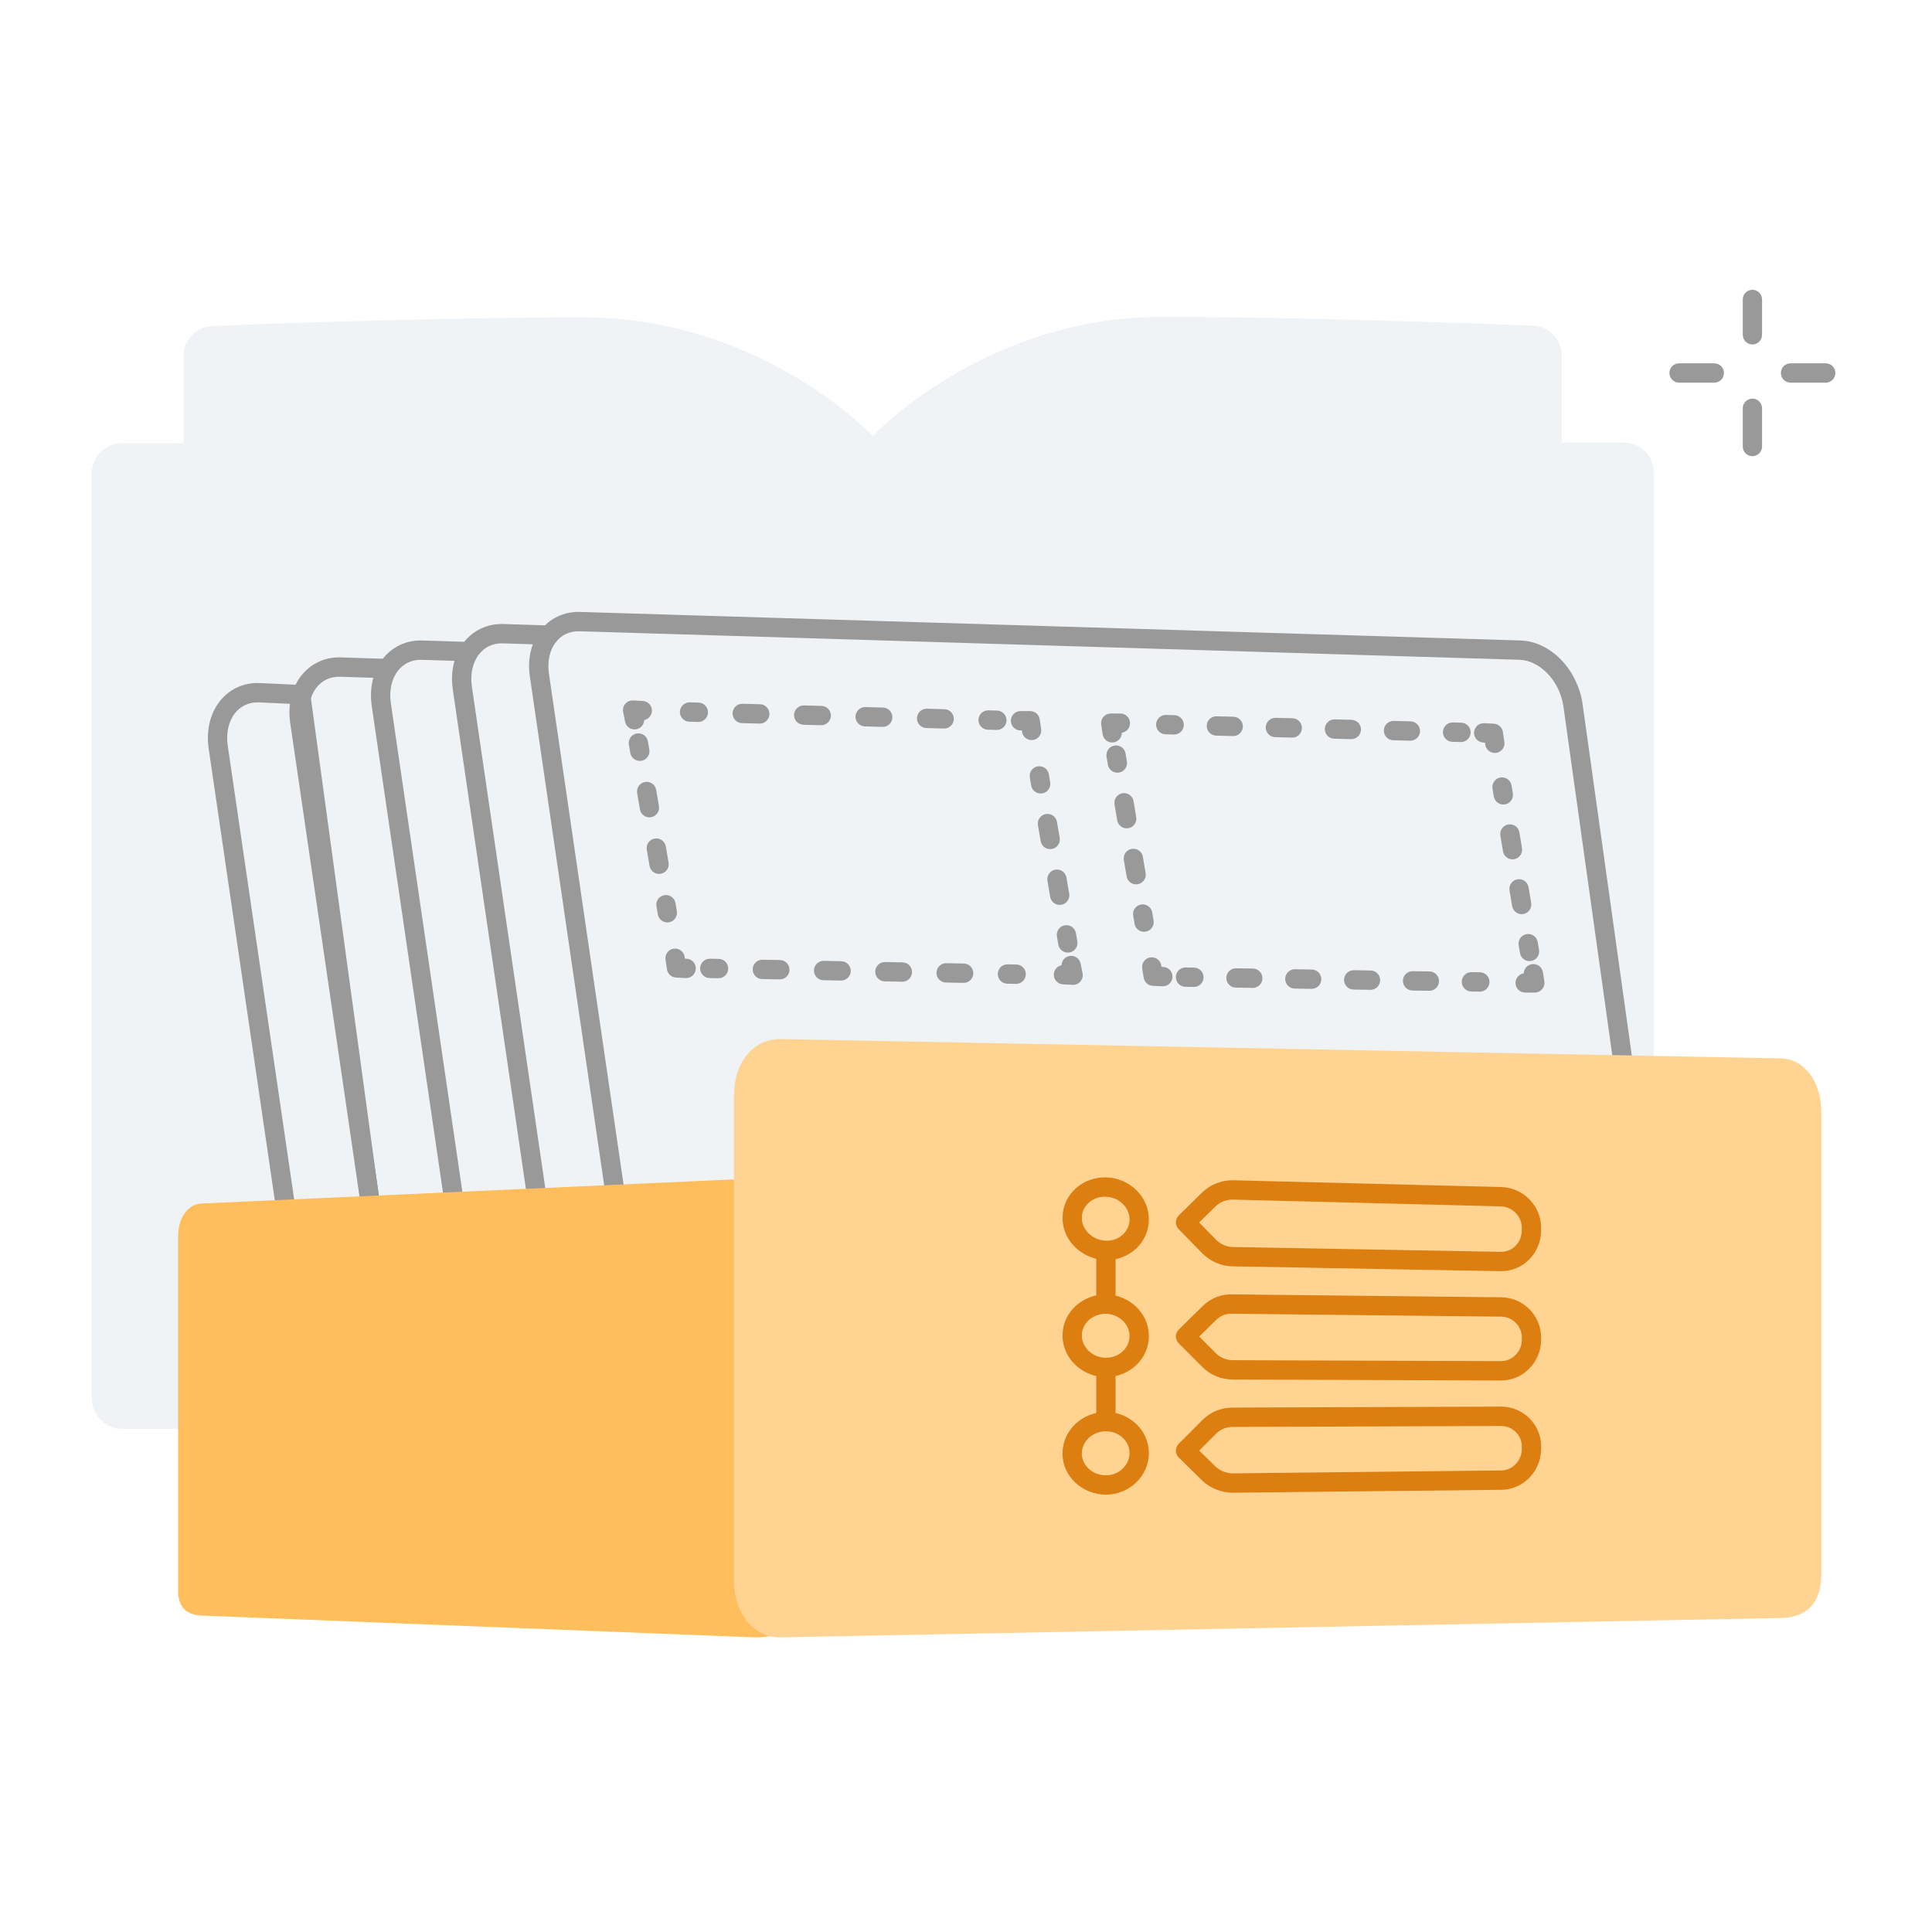
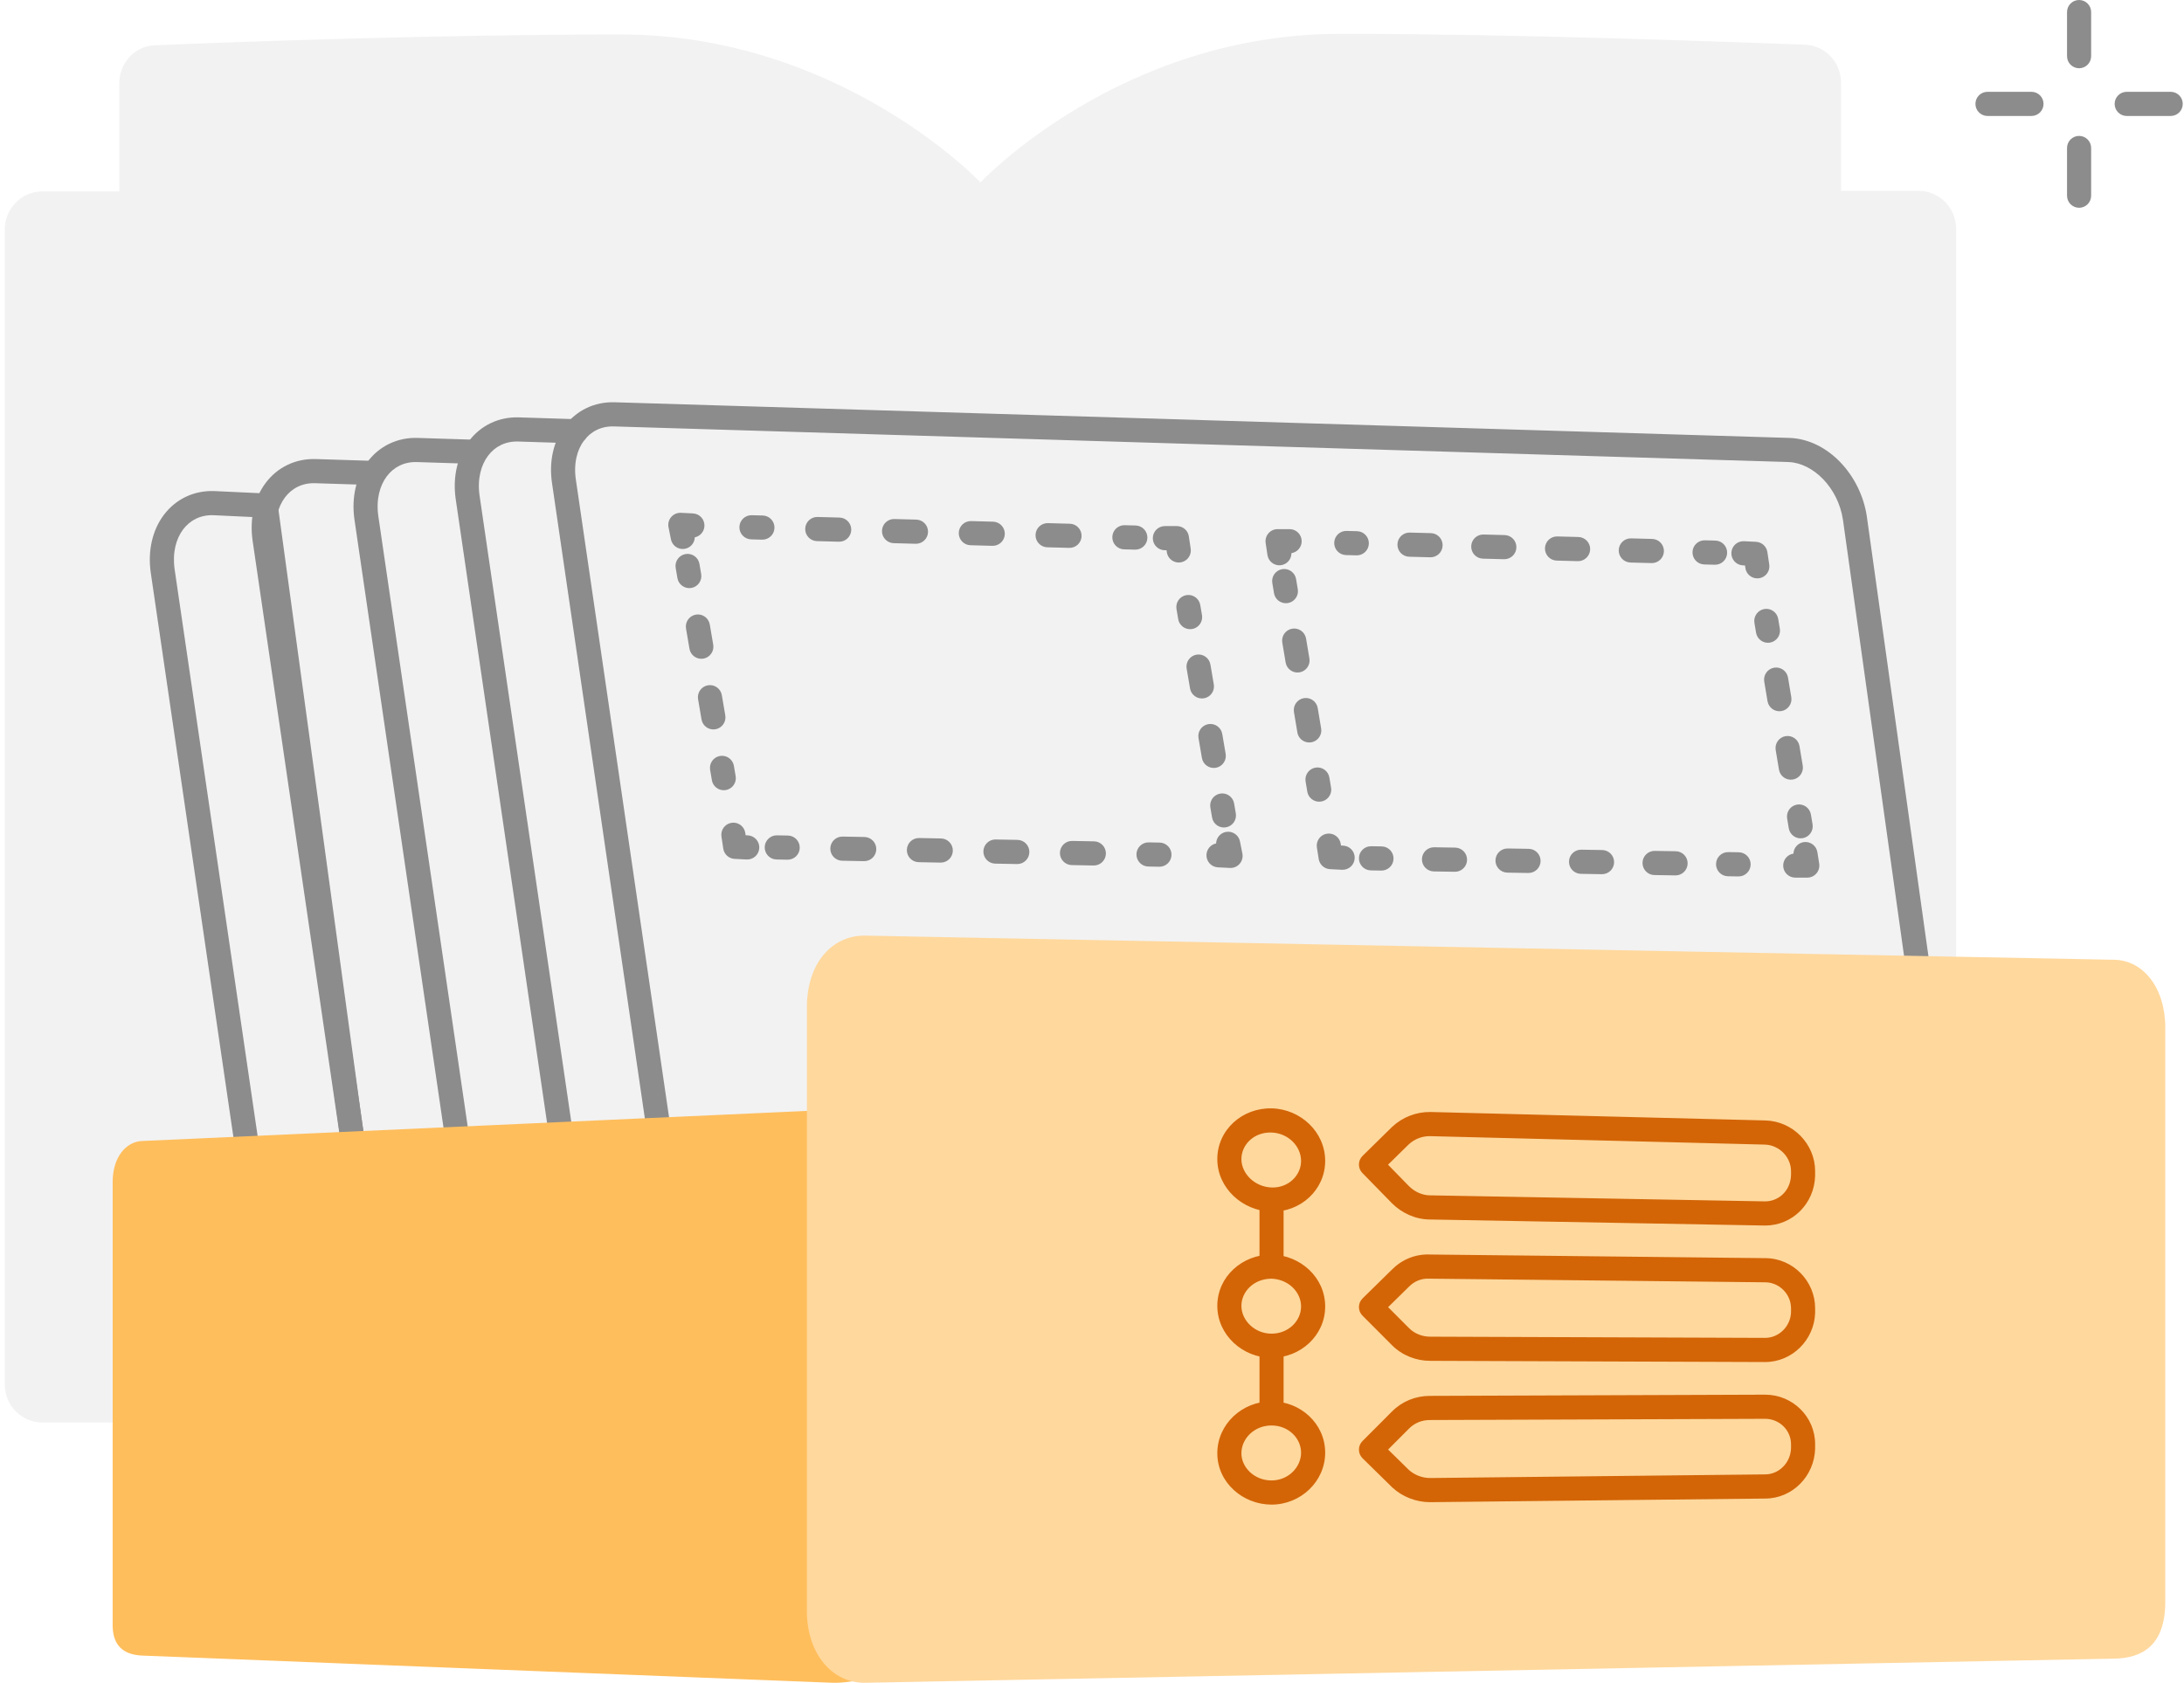
- <svg xmlns="http://www.w3.org/2000/svg" width="400" height="400" fill="none" viewBox="0 0 400 400">
-   <path fill="#F0F3F5" d="M323.363 91.646V73.721c0-3.405-2.597-6.109-5.894-6.31-13.685-.5-48.346-1.802-77.114-1.802-36.56 0-59.634 24.635-59.634 24.635S157.546 65.71 120.987 65.71c-28.668 0-63.43 1.201-77.115 1.802-3.296.1-5.893 2.904-5.893 6.309v17.925H25.193c-3.396 0-6.193 2.804-6.193 6.31v191.47c0 3.505 2.797 6.309 6.193 6.309H336.25c3.396 0 6.193-2.804 6.193-6.309V97.956c0-3.506-2.797-6.31-6.193-6.31z" />
-   <path fill="#999" fill-rule="evenodd" d="M104.272 129.199h.005l9.481.3a2 2 0 0 1 1.934 2.065 2 2 0 0 1-2.06 1.939l-9.498-.301c-2.137-.076-3.868.822-5.018 2.339-1.168 1.542-1.808 3.839-1.424 6.591l.001.005 19.778 135.087c.785 5.514 5.391 9.697 9.809 9.697a2 2 0 0 1 1.998 2.002 2 2 0 0 1-1.998 2.003c-6.768 0-12.75-6.029-13.764-13.131l-.001-.005-19.779-135.095c-.512-3.654.295-7.064 2.198-9.576 1.922-2.537 4.883-4.043 8.338-3.92" clip-rule="evenodd" />
-   <path fill="#999" fill-rule="evenodd" d="M87.491 132.606h.005l9.48.3a2 2 0 0 1 1.935 2.065 2 2 0 0 1-2.06 1.939l-9.498-.301c-2.137-.077-3.868.821-5.018 2.339-1.168 1.542-1.808 3.838-1.424 6.59l.001.006 19.778 135.087c.785 5.513 5.391 9.696 9.809 9.696a2 2 0 0 1 1.998 2.003 2 2 0 0 1-1.998 2.003c-6.768 0-12.75-6.029-13.764-13.131v-.005l-19.78-135.095c-.512-3.654.295-7.064 2.198-9.576 1.922-2.538 4.883-4.043 8.338-3.92" clip-rule="evenodd" />
-   <path fill="#999" fill-rule="evenodd" d="m70.61 136.11.004.001 9.48.3a2 2 0 0 1 1.935 2.065 2 2 0 0 1-2.06 1.938l-9.498-.3c-2.137-.077-3.868.821-5.018 2.339-1.168 1.542-1.809 3.838-1.424 6.59l.001.006 19.778 135.087c.785 5.513 5.39 9.696 9.809 9.696a2 2 0 0 1 1.998 2.003 2 2 0 0 1-1.998 2.003c-6.768 0-12.75-6.029-13.764-13.132v-.004l-19.78-135.095c-.512-3.654.295-7.064 2.198-9.577 1.922-2.537 4.883-4.042 8.338-3.92" clip-rule="evenodd" />
-   <path fill="#999" fill-rule="evenodd" d="m120.154 126.695.005.001 194.674 5.908h.016c6.396.247 11.787 6.223 12.788 13.025l.002.014 18.077 129.064.002.012c1.014 6.818-2.989 13.203-9.669 13.203H143.063c-6.671 0-12.65-6.031-13.664-13.029m-.001-.002-19.674-134.669-.002-.01c-.568-3.656.211-7.072 2.103-9.59 1.911-2.544 4.876-4.049 8.329-3.927m-5.138 6.336c-1.153 1.535-1.773 3.824-1.345 6.573l.003.019 19.678 134.69.001.003c.784 5.419 5.393 9.6 9.71 9.6h192.986c3.504 0 6.493-3.421 5.716-8.615l-.003-.019-18.078-129.068-.001-.006c-.799-5.409-4.991-9.442-8.98-9.601h-.007l-194.668-5.908h-.011c-2.139-.077-3.866.822-5.001 2.332M45.39 145.336c1.923-2.538 4.886-4.043 8.343-3.92l.022.001 8.59.401a2 2 0 0 1 1.897 1.816l21.476 157.323a2.006 2.006 0 0 1-1.99 2.187c-6.768 0-19.742-6.03-20.756-13.132v-.004l-19.78-135.095c-.512-3.655.296-7.064 2.198-9.577m1.759 9.013v.006l19.778 135.086c.654 4.588 10.944 8.255 14.58 9.357l-21.084-153.06-6.843-.319c-2.132-.073-3.86.824-5.007 2.339-1.168 1.543-1.81 3.839-1.424 6.591" clip-rule="evenodd" />
-   <path fill="#999" fill-rule="evenodd" d="M238.146 198.22a2 2 0 0 1 2.285 1.666l.046.296.378.018a2 2 0 0 1 1.895 2.101 2 2 0 0 1-2.095 1.9l-1.998-.1a2 2 0 0 1-1.873-1.688l-.3-1.903a2 2 0 0 1 1.662-2.29m-7.412-43.859a2 2 0 0 1 2.301 1.643l.276 1.645a1.997 1.997 0 1 1-3.94.664l-.276-1.645a2 2 0 0 1 1.639-2.307m1.655 9.871a2 2 0 0 1 2.302 1.643l.551 3.291a2 2 0 0 1-1.638 2.307 2 2 0 0 1-2.302-1.643l-.552-3.291a2 2 0 0 1 1.639-2.307m1.932 11.516a2 2 0 0 1 2.301 1.643l.552 3.291a2 2 0 1 1-3.941.664l-.551-3.29a2.003 2.003 0 0 1 1.639-2.308m1.931 11.517a1.997 1.997 0 0 1 2.301 1.643l.276 1.645a1.998 1.998 0 1 1-3.94.664l-.276-1.645a2 2 0 0 1 1.639-2.307m-7.799-38.844a2 2 0 0 1 1.514-.695h1.997a2 2 0 0 1 1.998 2.002 2 2 0 0 1-1.698 1.981 1.998 1.998 0 0 1-3.973.319l-.3-2.002a2 2 0 0 1 .462-1.605m10.903 1.552a2 2 0 0 1 2.049-1.95l1.747.046a2 2 0 0 1 1.945 2.055 2 2 0 0 1-2.049 1.949l-1.747-.045a2 2 0 0 1-1.945-2.055m10.48.275a2 2 0 0 1 2.049-1.95l3.494.092a2 2 0 0 1 1.944 2.054 2 2 0 0 1-2.049 1.95l-3.493-.092a2 2 0 0 1-1.945-2.054m12.226.32a2 2 0 0 1 2.05-1.949l3.493.091a2 2 0 0 1 1.945 2.055 2 2 0 0 1-2.049 1.949l-3.494-.091a2 2 0 0 1-1.945-2.055m12.227.321a2 2 0 0 1 2.049-1.95l3.493.092a2 2 0 0 1 1.945 2.054 2 2 0 0 1-2.049 1.95l-3.493-.092a2 2 0 0 1-1.945-2.054m12.226.32a2 2 0 0 1 2.05-1.95l3.493.092a2 2 0 0 1 1.945 2.054 2 2 0 0 1-2.049 1.95l-3.494-.091a2 2 0 0 1-1.945-2.055m12.227.321a2 2 0 0 1 2.049-1.95l1.747.046a2 2 0 0 1 1.945 2.054 2 2 0 0 1-2.05 1.95l-1.746-.046a2 2 0 0 1-1.945-2.054m6.443.101a2 2 0 0 1 2.095-1.9l1.998.1a2 2 0 0 1 1.876 1.703l.3 2.003a1.999 1.999 0 1 1-3.952.594l-.057-.381-.364-.019a2 2 0 0 1-1.896-2.1m5.461 9.339a2 2 0 0 1 2.301 1.644l.271 1.622a2 2 0 0 1-1.64 2.306 2 2 0 0 1-2.301-1.644l-.271-1.621a2.003 2.003 0 0 1 1.64-2.307m1.627 9.728a2 2 0 0 1 2.301 1.644l.542 3.243a2.003 2.003 0 0 1-1.64 2.307 2 2 0 0 1-2.301-1.645l-.542-3.242a2.003 2.003 0 0 1 1.64-2.307m1.898 11.35a2 2 0 0 1 2.301 1.644l.542 3.242a2.003 2.003 0 0 1-1.64 2.307 2 2 0 0 1-2.301-1.644l-.542-3.243a2 2 0 0 1 1.64-2.306m1.898 11.349a1.997 1.997 0 0 1 2.3 1.644l.272 1.621a1.998 1.998 0 1 1-3.941.663l-.271-1.622a2 2 0 0 1 1.64-2.306m1.088 6.223a2 2 0 0 1 2.285 1.666l.3 1.903a2.005 2.005 0 0 1-1.973 2.315h-1.998a2 2 0 0 1-1.998-2.003c0-1.004.737-1.836 1.699-1.981a2 2 0 0 1 1.685-1.9m-73.705 2.65a2 2 0 0 1 2.03-1.97l1.741.029a2 2 0 0 1 1.965 2.035 2 2 0 0 1-2.031 1.97l-1.741-.029a2 2 0 0 1-1.964-2.035m10.445.171a2 2 0 0 1 2.031-1.969l3.481.057a2 2 0 0 1 1.965 2.035 2 2 0 0 1-2.03 1.97l-3.482-.057a2 2 0 0 1-1.965-2.036m12.187.201a2 2 0 0 1 2.03-1.97l3.482.057a2 2 0 0 1 1.965 2.036 2 2 0 0 1-2.031 1.969l-3.481-.057a2 2 0 0 1-1.965-2.035m12.186.2a2 2 0 0 1 2.031-1.97l3.481.058a2 2 0 0 1 1.965 2.035 2 2 0 0 1-2.03 1.97l-3.482-.058a2 2 0 0 1-1.965-2.035m12.187.2a2 2 0 0 1 2.03-1.969l3.482.057a2 2 0 0 1 1.965 2.035 2 2 0 0 1-2.031 1.97l-3.481-.057a2 2 0 0 1-1.965-2.036m12.186.201a2 2 0 0 1 2.031-1.97l1.74.028a2 2 0 0 1 1.965 2.036 2 2 0 0 1-2.03 1.97l-1.741-.029a2 2 0 0 1-1.965-2.035m-163.173-6.83a2 2 0 0 1 2.272 1.684l.057.381.364.019a2 2 0 0 1 1.896 2.1 2 2 0 0 1-2.095 1.9l-1.998-.1a2 2 0 0 1-1.876-1.703l-.3-2.003a2.003 2.003 0 0 1 1.68-2.278m-7.633-44.556a2 2 0 0 1 2.306 1.637l.285 1.673a1.998 1.998 0 1 1-3.938.675l-.286-1.673a2.003 2.003 0 0 1 1.633-2.312m1.712 10.043a2 2 0 0 1 2.306 1.636l.571 3.348a2.003 2.003 0 0 1-1.633 2.312 2 2 0 0 1-2.305-1.637l-.571-3.348a2 2 0 0 1 1.632-2.311m1.998 11.716a2 2 0 0 1 2.306 1.637l.571 3.347a1.998 1.998 0 1 1-3.939.675l-.57-3.347a2.003 2.003 0 0 1 1.632-2.312m1.998 11.717a2 2 0 0 1 2.306 1.636l.285 1.674a2.003 2.003 0 0 1-1.632 2.312 2 2 0 0 1-2.306-1.637l-.286-1.674a2 2 0 0 1 1.633-2.311m-8.082-39.62a2 2 0 0 1 1.612-.692l1.998.1a2 2 0 0 1 1.896 2.101 2 2 0 0 1-1.597 1.862 1.998 1.998 0 0 1-3.956.333l-.399-2.003a2 2 0 0 1 .446-1.701m11.302 1.654a2 2 0 0 1 2.051-1.949l1.817.049a2 2 0 0 1 1.944 2.055 2 2 0 0 1-2.05 1.949l-1.818-.049a2 2 0 0 1-1.944-2.055m10.908.292a2 2 0 0 1 2.05-1.949l3.636.097c1.103.03 1.974.95 1.944 2.056a2 2 0 0 1-2.05 1.949l-3.636-.098a2 2 0 0 1-1.944-2.055m12.726.34a2 2 0 0 1 2.05-1.948l3.636.097a2 2 0 0 1 1.944 2.055 2 2 0 0 1-2.05 1.949l-3.636-.097a2 2 0 0 1-1.944-2.056m12.726.341a2 2 0 0 1 2.05-1.949l3.636.097c1.103.03 1.973.95 1.944 2.056a2 2 0 0 1-2.05 1.949l-3.636-.098a2 2 0 0 1-1.944-2.055m12.726.34a2 2 0 0 1 2.05-1.949l3.636.098a2 2 0 0 1 1.944 2.055 2 2 0 0 1-2.051 1.949l-3.635-.097a2 2 0 0 1-1.944-2.056m12.726.341a2 2 0 0 1 2.05-1.949l1.818.049a2 2 0 0 1 1.944 2.055 2 2 0 0 1-2.051 1.949l-1.818-.049a2 2 0 0 1-1.943-2.055m6.712.204a2 2 0 0 1 1.998-2.003h1.998c.989 0 1.829.725 1.975 1.705l.3 2.003a2 2 0 0 1-1.679 2.278 2 2 0 0 1-2.272-1.684l-.045-.297h-.277a2 2 0 0 1-1.998-2.002m5.557 9.443a2 2 0 0 1 2.306 1.637l.28 1.645a2.003 2.003 0 0 1-1.632 2.312 2 2 0 0 1-2.306-1.637l-.281-1.645a2.003 2.003 0 0 1 1.633-2.312m1.684 9.871a2 2 0 0 1 2.305 1.637l.562 3.29a2.003 2.003 0 0 1-1.633 2.312 2 2 0 0 1-2.306-1.637l-.561-3.29a2.003 2.003 0 0 1 1.633-2.312m1.964 11.517a2 2 0 0 1 2.306 1.636l.561 3.29a1.998 1.998 0 1 1-3.938.676l-.561-3.291a2 2 0 0 1 1.632-2.311m1.965 11.516a1.997 1.997 0 0 1 2.305 1.636l.281 1.646a1.998 1.998 0 1 1-3.938.675l-.281-1.645a2 2 0 0 1 1.633-2.312m.924 6.36a2 2 0 0 1 2.351 1.571l.4 2.003a2 2 0 0 1-.447 1.701 2 2 0 0 1-1.612.692l-1.998-.1a2.004 2.004 0 0 1-.299-3.963 2 2 0 0 1 1.605-1.904m-76.423 2.525a2 2 0 0 1 2.036-1.964l1.812.034a2 2 0 0 1 1.959 2.04 2 2 0 0 1-2.035 1.965l-1.812-.034a2 2 0 0 1-1.96-2.041m10.874.206a2 2 0 0 1 2.035-1.964l3.625.068a2 2 0 0 1 1.959 2.041 2 2 0 0 1-2.035 1.964l-3.624-.068a2 2 0 0 1-1.96-2.041m12.686.241a2 2 0 0 1 2.035-1.965l3.625.069a2 2 0 0 1 1.959 2.04 2 2 0 0 1-2.035 1.965l-3.624-.069a2 2 0 0 1-1.96-2.04m12.686.24a2 2 0 0 1 2.035-1.965l3.625.069a2 2 0 0 1 1.959 2.04 2 2 0 0 1-2.035 1.965l-3.624-.069a2 2 0 0 1-1.96-2.04m12.686.24a2 2 0 0 1 2.035-1.964l3.625.068a2 2 0 0 1 1.959 2.041 2 2 0 0 1-2.035 1.964l-3.625-.068a2 2 0 0 1-1.959-2.041m12.686.241a2 2 0 0 1 2.035-1.965l1.812.034a2 2 0 0 1 1.96 2.041 2 2 0 0 1-2.035 1.964l-1.813-.034a2 2 0 0 1-1.959-2.04" clip-rule="evenodd" />
-   <path fill="#FFBE5C" d="m41.875 334.489 114.373 4.506c3.097.1 10.589-1.402 10.589-3.204v-88.826c0-1.903-2.498-3.304-5.594-3.204l-119.468 5.407c-2.697.1-4.894 2.704-4.894 6.81v73.704c.1 3.605 2.297 4.707 4.994 4.807" />
-   <path fill="#FFD493" d="m368.712 334.988-207.07 4.006c-5.394.1-9.69-4.707-9.69-11.917V227.036c0-7.611 4.396-12.017 9.69-11.917l207.07 4.006c4.695.1 8.391 4.606 8.391 11.216v95.234c0 7.21-3.796 9.313-8.391 9.413" />
-   <g fill-rule="evenodd" clip-rule="evenodd">
-     <path fill="#DD7E10" d="M228.968 250.367a2 2 0 0 1 1.997 2.003v48.068a2 2 0 0 1-1.997 2.003 2 2 0 0 1-1.998-2.003V252.37a2 2 0 0 1 1.998-2.003" />
-     <path fill="#FFD493" d="M228.968 258.879c3.795.1 6.892-2.804 6.892-6.409s-3.097-6.609-6.892-6.709c-3.896-.1-6.993 2.804-6.993 6.409s3.197 6.609 6.993 6.709m0 24.235c3.795 0 6.892-2.905 6.892-6.51s-3.097-6.509-6.892-6.609c-3.896 0-6.993 2.904-6.993 6.509s3.197 6.61 6.993 6.61m6.892 17.726c0 3.605-3.097 6.609-6.892 6.609s-6.993-2.904-6.993-6.509 3.097-6.609 6.993-6.609c3.795 0 6.892 2.904 6.892 6.509m19.378-40.659 55.539 1.002c3.396 0 6.193-2.704 6.293-6.309v-.701c0-3.405-2.797-6.309-6.293-6.409l-55.539-1.402a7.13 7.13 0 0 0-4.894 1.902l-4.895 4.807 4.895 5.007c1.298 1.302 3.096 2.103 4.894 2.103m55.539 23.632-55.539-.2c-1.798 0-3.596-.701-4.894-2.003l-4.895-4.907 4.895-4.807c1.298-1.302 2.997-2.003 4.894-1.903l55.539.601c3.496 0 6.293 2.904 6.293 6.309v.701c-.1 3.405-2.897 6.209-6.293 6.209m-55.539 23.234 55.539-.6c3.396 0 6.193-2.804 6.293-6.309v-.701c0-3.405-2.797-6.209-6.293-6.209l-55.539.2c-1.897 0-3.596.701-4.894 2.003l-4.895 4.907 4.895 4.807c1.298 1.201 3.096 1.902 4.894 1.902" />
-     <path fill="#DD7E10" d="M228.916 247.763c-2.882-.074-4.943 2.035-4.943 4.407 0 2.38 2.189 4.632 5.047 4.707 2.762.073 4.842-2.016 4.842-4.407 0-2.415-2.126-4.632-4.946-4.707m-8.938 4.407c0-4.838 4.132-8.537 9.041-8.411h.001c4.771.126 8.838 3.916 8.838 8.711 0 4.82-4.113 8.539-8.943 8.412-4.733-.125-8.937-3.881-8.937-8.712m31.741-2.452-3.444 3.382 3.488 3.569c.956.955 2.255 1.509 3.475 1.509l.036.001 55.519 1.001c2.269-.009 4.196-1.804 4.279-4.336v-.671c0-2.308-1.922-4.336-4.349-4.407h-.003l-55.505-1.401a5.12 5.12 0 0 0-3.496 1.353m-2.73-2.925a9.12 9.12 0 0 1 6.3-2.433l55.545 1.402c4.564.13 8.234 3.909 8.234 8.411v.701l-.001.055c-.129 4.658-3.781 8.257-8.29 8.257l-.036-.001-55.522-1.001c-2.365-.006-4.652-1.049-6.288-2.689l-.014-.015-4.895-5.007a2.005 2.005 0 0 1 .029-2.832l4.895-4.807zm6.31 21.198 55.478.6h.011c4.615.007 8.28 3.826 8.28 8.312v.701l-.001.035v.024c-.131 4.453-3.779 8.153-8.29 8.153h-.007l-55.532-.2h-.004c-2.298-.002-4.611-.894-6.303-2.59l-4.894-4.907a2 2 0 0 1-.585-1.426 2 2 0 0 1 .599-1.421l4.888-4.8c1.67-1.67 3.893-2.599 6.36-2.481m-.166 4.003c-1.306-.069-2.46.4-3.376 1.318l-.015.015-3.453 3.391 3.468 3.476c.904.906 2.185 1.416 3.481 1.416h.008l55.531.2h.004c2.271-.002 4.208-1.895 4.291-4.238v-.669c0-2.319-1.923-4.306-4.295-4.306h-.022l-55.538-.601zm-26.192.004c-2.916.013-4.968 2.148-4.968 4.506 0 2.387 2.186 4.607 4.995 4.607s4.894-2.122 4.894-4.507c0-2.37-2.074-4.518-4.921-4.606m-8.963 4.506c0-4.844 4.128-8.512 8.99-8.512l.052.001c4.731.125 8.838 3.779 8.838 8.611 0 4.827-4.11 8.513-8.89 8.513-4.784 0-8.99-3.789-8.99-8.613m90.799 14.721c4.579 0 8.291 3.68 8.291 8.212v.701l-.001.057c-.129 4.531-3.754 8.248-8.279 8.254h-.011l-55.517.601h-.022c-2.292 0-4.576-.885-6.249-2.433l-.043-.041-4.895-4.807a2 2 0 0 1-.599-1.421 2 2 0 0 1 .585-1.426l4.894-4.907c1.681-1.685 3.89-2.589 6.303-2.59h.004zm.004 4.006h-.004l-55.531.2h-.008c-1.38 0-2.566.499-3.481 1.416l-3.468 3.476 3.43 3.368c.921.843 2.219 1.351 3.51 1.354h.009l55.517-.601h.022c2.254 0 4.212-1.875 4.295-4.337v-.67c0-2.277-1.88-4.204-4.291-4.206m-90.803 5.709c0-4.806 4.087-8.612 8.99-8.612 4.78 0 8.89 3.686 8.89 8.512 0 4.788-4.069 8.612-8.89 8.612-4.743 0-8.99-3.65-8.99-8.512m8.99-4.606c-2.89 0-4.995 2.202-4.995 4.606 0 2.348 2.145 4.507 4.995 4.507 2.77 0 4.894-2.184 4.894-4.607 0-2.384-2.084-4.506-4.894-4.506" />
-   </g>
-   <path fill="#999" fill-rule="evenodd" d="M362.819 60a2 2 0 0 1 1.998 2.003v7.31a2 2 0 0 1-1.998 2.003 2 2 0 0 1-1.998-2.003v-7.31A2 2 0 0 1 362.819 60m-17.181 17.224a2 2 0 0 1 1.998-2.002h7.292a2 2 0 0 1 1.998 2.002 2 2 0 0 1-1.998 2.003h-7.292a2 2 0 0 1-1.998-2.003m23.075 0a2 2 0 0 1 1.997-2.002h7.292A2 2 0 0 1 380 77.224a2 2 0 0 1-1.998 2.003h-7.292a2 2 0 0 1-1.997-2.003m-5.894 5.308a2 2 0 0 1 1.998 2.003v7.91a2 2 0 0 1-1.998 2.004 2 2 0 0 1-1.998-2.003v-7.911a2 2 0 0 1 1.998-2.003" clip-rule="evenodd" />
+ <svg xmlns="http://www.w3.org/2000/svg" width="362" height="279" fill="none" viewBox="0 0 362 279">
+   <path fill="#F2F2F2" d="M305.155 31.646V13.721c0-3.405-2.597-6.109-5.894-6.31-13.685-.5-48.346-1.802-77.114-1.802-36.56 0-59.634 24.635-59.634 24.635S139.338 5.71 102.779 5.71c-28.668 0-63.43 1.201-77.115 1.802-3.296.1-5.893 2.904-5.893 6.309v17.925H6.985c-3.396 0-6.193 2.804-6.193 6.31v191.47c0 3.505 2.797 6.309 6.193 6.309H318.04c3.397 0 6.194-2.804 6.194-6.309V37.956c0-3.506-2.797-6.31-6.194-6.31z" />
+   <path fill="#8C8C8C" fill-rule="evenodd" d="M86.064 69.2h.005l9.48.3a2 2 0 0 1 1.935 2.065 2 2 0 0 1-2.06 1.938l-9.498-.3c-2.137-.077-3.868.821-5.018 2.339-1.168 1.542-1.808 3.838-1.424 6.59l.001.006 19.778 135.086c.785 5.514 5.391 9.697 9.809 9.697a2 2 0 0 1 1.998 2.003 2 2 0 0 1-1.998 2.003c-6.768 0-12.75-6.029-13.764-13.132v-.004L75.527 82.696c-.512-3.655.295-7.064 2.198-9.577 1.922-2.537 4.883-4.042 8.338-3.92" clip-rule="evenodd" />
+   <path fill="#8C8C8C" fill-rule="evenodd" d="M69.283 72.606h.005l9.48.3a2 2 0 0 1 1.935 2.065 2 2 0 0 1-2.06 1.938l-9.498-.3c-2.137-.077-3.868.821-5.018 2.339-1.168 1.542-1.808 3.838-1.424 6.59l.001.006 19.778 135.087c.785 5.513 5.39 9.696 9.809 9.696a2 2 0 0 1 1.998 2.003 2 2 0 0 1-1.998 2.003c-6.768 0-12.75-6.029-13.764-13.131v-.005L58.746 86.102c-.512-3.654.295-7.064 2.198-9.576 1.922-2.538 4.883-4.043 8.338-3.92" clip-rule="evenodd" />
+   <path fill="#8C8C8C" fill-rule="evenodd" d="M52.401 76.11h.005l9.48.3a2 2 0 0 1 1.935 2.066 2 2 0 0 1-2.06 1.938l-9.498-.3c-2.137-.077-3.868.821-5.018 2.339-1.168 1.542-1.808 3.838-1.424 6.59l.001.006L65.6 224.136c.785 5.513 5.39 9.696 9.809 9.696a2 2 0 0 1 1.997 2.003 2 2 0 0 1-1.997 2.003c-6.768 0-12.75-6.029-13.764-13.132v-.004L41.864 89.607c-.512-3.654.295-7.064 2.198-9.577 1.922-2.537 4.883-4.042 8.338-3.92" clip-rule="evenodd" />
+   <path fill="#8C8C8C" fill-rule="evenodd" d="M101.946 66.695h.005l194.674 5.909h.016c6.396.247 11.787 6.223 12.788 13.025l.002.014 18.077 129.064.002.012c1.014 6.818-2.989 13.203-9.669 13.203H124.855c-6.671 0-12.65-6.031-13.664-13.029m-.001-.002L91.516 80.222l-.002-.01c-.568-3.656.21-7.072 2.103-9.59 1.91-2.544 4.876-4.049 8.329-3.927m-5.138 6.336c-1.153 1.535-1.773 3.824-1.345 6.573l.003.019 19.678 134.69.001.003c.784 5.419 5.393 9.6 9.71 9.6h192.986c3.504 0 6.493-3.421 5.716-8.615l-.003-.019-18.078-129.068-.001-.006c-.799-5.41-4.991-9.442-8.98-9.6l-.007-.001-194.668-5.908h-.011c-2.139-.077-3.866.822-5 2.332M27.182 85.336c1.923-2.538 4.886-4.043 8.343-3.92l.022.001 8.59.4a2 2 0 0 1 1.896 1.817L67.51 240.957a2.006 2.006 0 0 1-1.99 2.187c-6.768 0-19.742-6.03-20.756-13.132v-.004L24.983 94.913c-.512-3.655.296-7.064 2.198-9.577m1.759 9.013v.006L48.72 229.44c.654 4.588 10.944 8.255 14.58 9.357L42.214 85.738l-6.843-.319c-2.132-.073-3.86.824-5.007 2.34-1.168 1.542-1.81 3.838-1.424 6.59" clip-rule="evenodd" />
+   <path fill="#8C8C8C" fill-rule="evenodd" d="M219.938 138.22a2 2 0 0 1 2.285 1.666l.046.296.378.019a2 2 0 0 1 1.895 2.1 2 2 0 0 1-2.095 1.901l-1.998-.101a2 2 0 0 1-1.873-1.688l-.3-1.902a2.003 2.003 0 0 1 1.662-2.291m-7.412-43.859a2 2 0 0 1 2.301 1.643l.276 1.645a1.998 1.998 0 1 1-3.94.664l-.276-1.645a2 2 0 0 1 1.639-2.307m1.655 9.871a2 2 0 0 1 2.302 1.643l.551 3.291a2 2 0 0 1-1.638 2.307 2 2 0 0 1-2.302-1.643l-.552-3.291a2 2 0 0 1 1.639-2.307m1.932 11.516a2 2 0 0 1 2.301 1.643l.552 3.291a2 2 0 1 1-3.941.664l-.551-3.29a2.003 2.003 0 0 1 1.639-2.308m1.931 11.517a1.997 1.997 0 0 1 2.301 1.643l.276 1.645a1.998 1.998 0 1 1-3.94.664l-.276-1.645a2 2 0 0 1 1.639-2.307m-7.799-38.843a2 2 0 0 1 1.514-.696h1.997a2 2 0 0 1 1.998 2.002 2 2 0 0 1-1.698 1.98 1.998 1.998 0 0 1-3.973.32l-.3-2.003a2 2 0 0 1 .462-1.604m10.903 1.552a2 2 0 0 1 2.049-1.95l1.747.046a2 2 0 0 1 1.945 2.054 2 2 0 0 1-2.049 1.95l-1.747-.046a2 2 0 0 1-1.945-2.054m10.48.275a2 2 0 0 1 2.049-1.95l3.494.091a2 2 0 0 1 1.944 2.055 2 2 0 0 1-2.049 1.95l-3.493-.092a2 2 0 0 1-1.945-2.054m12.226.32a2 2 0 0 1 2.05-1.95l3.493.092a2 2 0 0 1 1.945 2.054 2 2 0 0 1-2.049 1.95l-3.494-.091a2 2 0 0 1-1.945-2.055m12.227.32a2 2 0 0 1 2.049-1.95l3.493.092a2 2 0 0 1 1.945 2.055 2 2 0 0 1-2.049 1.95l-3.493-.092a2 2 0 0 1-1.945-2.055m12.226.321a2 2 0 0 1 2.05-1.95l3.493.092a2 2 0 0 1 1.945 2.054 2 2 0 0 1-2.05 1.95l-3.493-.092a2 2 0 0 1-1.945-2.054m12.227.32a2 2 0 0 1 2.049-1.95l1.747.046a2 2 0 0 1 1.945 2.055 2 2 0 0 1-2.05 1.95l-1.746-.046a2 2 0 0 1-1.945-2.055m6.443.102a2 2 0 0 1 2.095-1.9l1.998.1a2 2 0 0 1 1.876 1.703l.3 2.003a1.999 1.999 0 1 1-3.952.594l-.057-.381-.364-.018a2 2 0 0 1-1.896-2.1m5.461 9.338a2 2 0 0 1 2.301 1.644l.271 1.622a2 2 0 0 1-1.64 2.306 2 2 0 0 1-2.301-1.644l-.271-1.621a2.003 2.003 0 0 1 1.64-2.307m1.627 9.728a2 2 0 0 1 2.301 1.644l.542 3.243a2.003 2.003 0 0 1-1.64 2.307 2 2 0 0 1-2.301-1.645l-.542-3.242a2.003 2.003 0 0 1 1.64-2.307m1.898 11.35a2 2 0 0 1 2.301 1.644l.542 3.242a2.003 2.003 0 0 1-1.64 2.307 2 2 0 0 1-2.301-1.644l-.542-3.243a2 2 0 0 1 1.64-2.306m1.898 11.349a1.997 1.997 0 0 1 2.3 1.644l.272 1.621a1.998 1.998 0 1 1-3.941.663l-.271-1.622a2 2 0 0 1 1.64-2.306m1.088 6.224a2 2 0 0 1 2.285 1.665l.3 1.903a2 2 0 0 1-.455 1.614 2 2 0 0 1-1.518.701h-1.998a2 2 0 0 1-1.998-2.002 2 2 0 0 1 1.699-1.981 2 2 0 0 1 1.685-1.9m-73.705 2.649a2 2 0 0 1 2.03-1.97l1.741.029a2 2 0 0 1 1.965 2.035 2 2 0 0 1-2.031 1.97l-1.741-.029a2 2 0 0 1-1.964-2.035m10.445.171a2 2 0 0 1 2.031-1.969l3.481.057a2 2 0 0 1 1.965 2.035 2 2 0 0 1-2.03 1.97l-3.482-.057a2 2 0 0 1-1.965-2.036m12.187.201a2 2 0 0 1 2.03-1.97l3.482.057a2 2 0 0 1 1.965 2.036 2 2 0 0 1-2.031 1.969l-3.481-.057a2 2 0 0 1-1.965-2.035m12.186.2a2 2 0 0 1 2.031-1.97l3.481.058a2 2 0 0 1 1.965 2.035 2 2 0 0 1-2.03 1.97l-3.482-.058a2 2 0 0 1-1.965-2.035m12.187.2a2 2 0 0 1 2.03-1.969l3.482.057a2 2 0 0 1 1.965 2.035 2 2 0 0 1-2.031 1.97l-3.481-.057a2 2 0 0 1-1.965-2.036m12.186.201a2 2 0 0 1 2.031-1.97l1.74.028a2 2 0 0 1 1.965 2.036 2 2 0 0 1-2.03 1.97l-1.741-.029a2 2 0 0 1-1.965-2.035m-163.173-6.83a2 2 0 0 1 2.272 1.684l.057.381.364.018a2 2 0 0 1 1.896 2.101 2 2 0 0 1-2.095 1.9l-1.998-.1a2 2 0 0 1-1.876-1.703l-.3-2.003a2.003 2.003 0 0 1 1.68-2.278m-7.633-44.556a2 2 0 0 1 2.306 1.637l.285 1.674a2 2 0 0 1-1.632 2.311 2 2 0 0 1-2.306-1.636l-.286-1.674a2.003 2.003 0 0 1 1.633-2.312m1.712 10.043a2 2 0 0 1 2.306 1.637l.571 3.347a2.003 2.003 0 0 1-1.633 2.312 2 2 0 0 1-2.305-1.637l-.571-3.348a2 2 0 0 1 1.632-2.311m1.998 11.716a2 2 0 0 1 2.306 1.637l.571 3.348a1.998 1.998 0 1 1-3.939.675l-.57-3.348a2.003 2.003 0 0 1 1.632-2.312m1.998 11.717a2 2 0 0 1 2.306 1.637l.285 1.673a1.998 1.998 0 1 1-3.938.675l-.286-1.673a2 2 0 0 1 1.633-2.312m-8.082-39.62a2 2 0 0 1 1.612-.692l1.998.1a2 2 0 0 1 1.896 2.1 2 2 0 0 1-1.597 1.864 1.998 1.998 0 0 1-3.956.332l-.399-2.003a2 2 0 0 1 .446-1.7m11.302 1.653a2 2 0 0 1 2.05-1.948l1.818.048a2 2 0 0 1 1.944 2.056 2 2 0 0 1-2.05 1.949l-1.818-.05a2 2 0 0 1-1.944-2.055m10.908.292a2 2 0 0 1 2.05-1.949l3.636.098a2 2 0 0 1 1.944 2.055 2 2 0 0 1-2.05 1.95l-3.636-.098a2 2 0 0 1-1.944-2.056m12.726.34a2 2 0 0 1 2.05-1.948l3.636.097c1.103.03 1.973.95 1.944 2.056a2 2 0 0 1-2.05 1.949l-3.636-.098A2 2 0 0 1 146.191 88m12.726.341a2 2 0 0 1 2.05-1.949l3.636.098c1.103.03 1.973.95 1.944 2.055a2 2 0 0 1-2.05 1.949l-3.636-.097a2 2 0 0 1-1.944-2.056m12.726.34a2 2 0 0 1 2.05-1.948l3.636.097c1.103.03 1.973.95 1.944 2.056a2 2 0 0 1-2.051 1.948l-3.635-.097a2 2 0 0 1-1.944-2.055m12.726.341a2 2 0 0 1 2.05-1.948l1.818.048c1.103.03 1.973.95 1.944 2.056a2 2 0 0 1-2.051 1.948l-1.818-.048a2 2 0 0 1-1.943-2.056m6.712.202a2 2 0 0 1 1.998-2.003h1.998c.989 0 1.829.725 1.975 1.705l.3 2.003a1.998 1.998 0 1 1-3.951.594l-.045-.297h-.277a2 2 0 0 1-1.998-2.002m5.557 9.443a2 2 0 0 1 2.306 1.636l.28 1.645a1.998 1.998 0 1 1-3.938.676l-.281-1.646a2 2 0 0 1 1.633-2.311m1.684 9.871a1.997 1.997 0 0 1 2.305 1.636l.562 3.291a1.998 1.998 0 1 1-3.939.675l-.561-3.29a2 2 0 0 1 1.633-2.312m1.964 11.516a2 2 0 0 1 2.306 1.637l.561 3.29a2.003 2.003 0 0 1-1.632 2.312 2 2 0 0 1-2.306-1.637l-.561-3.29a2 2 0 0 1 1.632-2.312m1.965 11.516a2 2 0 0 1 2.305 1.637l.281 1.645a2.003 2.003 0 0 1-1.632 2.312 2 2 0 0 1-2.306-1.637l-.281-1.645a2.003 2.003 0 0 1 1.633-2.312m.924 6.361a2 2 0 0 1 2.351 1.571l.4 2.003a2 2 0 0 1-.447 1.701 2 2 0 0 1-1.612.692l-1.998-.1a2 2 0 0 1-1.895-2.101 2 2 0 0 1 1.596-1.862 2 2 0 0 1 1.605-1.904m-76.423 2.525a2 2 0 0 1 2.035-1.964l1.813.034a2 2 0 0 1 1.959 2.04 2 2 0 0 1-2.035 1.965l-1.812-.035a2 2 0 0 1-1.96-2.04m10.874.206a2 2 0 0 1 2.035-1.964l3.625.068a2 2 0 0 1 1.959 2.041 2 2 0 0 1-2.035 1.964l-3.624-.068a2 2 0 0 1-1.96-2.041m12.686.241a2 2 0 0 1 2.035-1.965l3.625.069a2 2 0 0 1 1.959 2.04 2 2 0 0 1-2.035 1.965l-3.624-.069a2 2 0 0 1-1.96-2.04m12.686.24a2 2 0 0 1 2.035-1.965l3.625.069a2 2 0 0 1 1.959 2.04 2 2 0 0 1-2.035 1.965l-3.624-.069a2 2 0 0 1-1.96-2.04m12.686.24a2 2 0 0 1 2.035-1.964l3.625.068a2 2 0 0 1 1.959 2.041 2 2 0 0 1-2.035 1.964l-3.625-.068a2 2 0 0 1-1.959-2.041m12.686.241a2 2 0 0 1 2.035-1.965l1.812.034a2 2 0 0 1 1.96 2.041 2 2 0 0 1-2.035 1.964l-1.813-.034a2 2 0 0 1-1.959-2.04" clip-rule="evenodd" />
+   <path fill="#FFBE5C" d="m23.667 274.489 114.373 4.506c3.097.101 10.589-1.402 10.589-3.204v-88.826c0-1.902-2.498-3.304-5.594-3.204l-119.468 5.408c-2.697.1-4.894 2.703-4.894 6.809v73.704c.1 3.605 2.297 4.707 4.994 4.807" />
+   <path fill="#FFD89D" d="m350.504 274.988-207.07 4.006c-5.394.1-9.69-4.707-9.69-11.917V167.036c0-7.611 4.396-12.017 9.69-11.917l207.07 4.006c4.695.1 8.391 4.606 8.391 11.215v95.235c0 7.21-3.796 9.313-8.391 9.413" />
+   <path fill="#D36507" fill-rule="evenodd" d="M210.76 190.368a2 2 0 0 1 1.997 2.003v48.068a2 2 0 0 1-1.997 2.003 2 2 0 0 1-1.998-2.003v-48.068a2 2 0 0 1 1.998-2.003" clip-rule="evenodd" />
+   <path fill="#FFD89D" fill-rule="evenodd" d="M210.76 198.88c3.795.1 6.892-2.804 6.892-6.409s-3.097-6.61-6.892-6.71c-3.896-.1-6.993 2.804-6.993 6.409s3.197 6.61 6.993 6.71m0 24.234c3.795 0 6.892-2.904 6.892-6.509s-3.097-6.509-6.892-6.609c-3.896 0-6.993 2.904-6.993 6.509s3.197 6.609 6.993 6.609m6.892 17.727c0 3.605-3.097 6.609-6.892 6.609s-6.993-2.904-6.993-6.509 3.097-6.61 6.993-6.61c3.795 0 6.892 2.904 6.892 6.51m19.378-40.659 55.539 1.001c3.396 0 6.193-2.704 6.293-6.309v-.701c0-3.405-2.797-6.309-6.293-6.409l-55.539-1.402a7.12 7.12 0 0 0-4.894 1.903l-4.895 4.807 4.895 5.007c1.298 1.302 3.096 2.103 4.894 2.103m55.539 23.631-55.539-.2c-1.798 0-3.596-.701-4.894-2.003l-4.895-4.907 4.895-4.806c1.298-1.302 2.997-2.003 4.894-1.903l55.539.601c3.496 0 6.293 2.904 6.293 6.309v.701c-.1 3.404-2.897 6.208-6.293 6.208m-55.539 23.235 55.539-.601c3.396 0 6.193-2.804 6.293-6.309v-.701c0-3.405-2.797-6.209-6.293-6.209l-55.539.201c-1.897 0-3.596.701-4.894 2.002l-4.895 4.907 4.895 4.807c1.298 1.202 3.096 1.903 4.894 1.903" clip-rule="evenodd" />
+   <path fill="#D36507" fill-rule="evenodd" d="M210.708 187.763c-2.882-.073-4.943 2.036-4.943 4.407 0 2.38 2.189 4.632 5.047 4.708 2.762.072 4.842-2.016 4.842-4.407 0-2.415-2.126-4.633-4.946-4.708m-8.938 4.407c0-4.838 4.132-8.537 9.041-8.411h.001c4.771.126 8.838 3.917 8.838 8.712 0 4.819-4.113 8.538-8.943 8.411-4.733-.125-8.937-3.881-8.937-8.712m31.741-2.452-3.444 3.382 3.488 3.569c.956.955 2.255 1.51 3.475 1.51h.036l55.519 1.001c2.269-.008 4.196-1.803 4.279-4.336v-.671c0-2.307-1.922-4.336-4.349-4.407h-.003l-55.505-1.401a5.12 5.12 0 0 0-3.496 1.353m-2.73-2.925a9.12 9.12 0 0 1 6.3-2.433l55.545 1.402c4.564.131 8.234 3.91 8.234 8.411v.701l-.001.056c-.129 4.658-3.781 8.256-8.29 8.256l-.036-.001-55.522-1.001c-2.365-.005-4.652-1.049-6.288-2.689l-.014-.015-4.895-5.007a2.005 2.005 0 0 1 .029-2.832l4.895-4.807zm6.31 21.198 55.478.601h.011c4.615.006 8.28 3.825 8.28 8.311v.701l-.001.036v.023c-.131 4.454-3.779 8.153-8.29 8.153h-.007l-55.532-.2h-.004c-2.298-.001-4.611-.894-6.303-2.59l-4.894-4.907a2.004 2.004 0 0 1 .014-2.847l4.888-4.799c1.67-1.67 3.893-2.599 6.36-2.482m-.166 4.003c-1.306-.069-2.46.4-3.376 1.319l-.015.014-3.453 3.391 3.468 3.476c.904.907 2.185 1.416 3.481 1.416h.008l55.531.2h.004c2.271-.002 4.208-1.895 4.291-4.238v-.669c0-2.319-1.923-4.306-4.295-4.306h-.022l-55.538-.601zm-26.192.004c-2.916.013-4.968 2.148-4.968 4.507 0 2.386 2.186 4.606 4.995 4.606s4.894-2.122 4.894-4.506c0-2.371-2.074-4.519-4.921-4.607m-8.963 4.507c0-4.845 4.128-8.512 8.99-8.512h.052c4.731.125 8.838 3.779 8.838 8.612 0 4.826-4.11 8.512-8.89 8.512-4.784 0-8.99-3.789-8.99-8.612m90.799 14.72c4.579 0 8.291 3.68 8.291 8.212v.701l-.001.057c-.129 4.531-3.754 8.249-8.279 8.255h-.011l-55.517.6-.022.001c-2.292 0-4.576-.886-6.249-2.434l-.043-.041-4.895-4.807a2 2 0 0 1-.599-1.42 2 2 0 0 1 .585-1.427l4.894-4.907c1.681-1.685 3.89-2.588 6.303-2.589h.004zm.004 4.006h-.004l-55.531.2h-.008c-1.38 0-2.566.499-3.481 1.417l-3.468 3.476 3.43 3.368c.921.842 2.219 1.35 3.51 1.353h.009l55.517-.601h.022c2.254 0 4.212-1.875 4.295-4.337v-.67c0-2.277-1.88-4.204-4.291-4.206m-90.803 5.71c0-4.806 4.087-8.613 8.99-8.613 4.78 0 8.89 3.686 8.89 8.512 0 4.788-4.069 8.613-8.89 8.613-4.743 0-8.99-3.65-8.99-8.512m8.99-4.607c-2.89 0-4.995 2.202-4.995 4.607 0 2.348 2.145 4.506 4.995 4.506 2.77 0 4.894-2.184 4.894-4.607 0-2.384-2.084-4.506-4.894-4.506" clip-rule="evenodd" />
+   <path fill="#8C8C8C" fill-rule="evenodd" d="M344.611 0a2 2 0 0 1 1.998 2.003v7.31a2 2 0 0 1-1.998 2.003 2 2 0 0 1-1.998-2.003v-7.31A2 2 0 0 1 344.611 0M327.43 17.224a2 2 0 0 1 1.998-2.002h7.292a2 2 0 0 1 1.998 2.002 2 2 0 0 1-1.998 2.003h-7.292a2 2 0 0 1-1.998-2.003m23.075 0a2 2 0 0 1 1.997-2.002h7.292a2 2 0 0 1 1.998 2.002 2 2 0 0 1-1.998 2.003h-7.292a2 2 0 0 1-1.997-2.003m-5.894 5.308a2 2 0 0 1 1.998 2.003v7.91a2 2 0 0 1-1.998 2.004 2 2 0 0 1-1.998-2.003v-7.911a2 2 0 0 1 1.998-2.003" clip-rule="evenodd" />
</svg>
